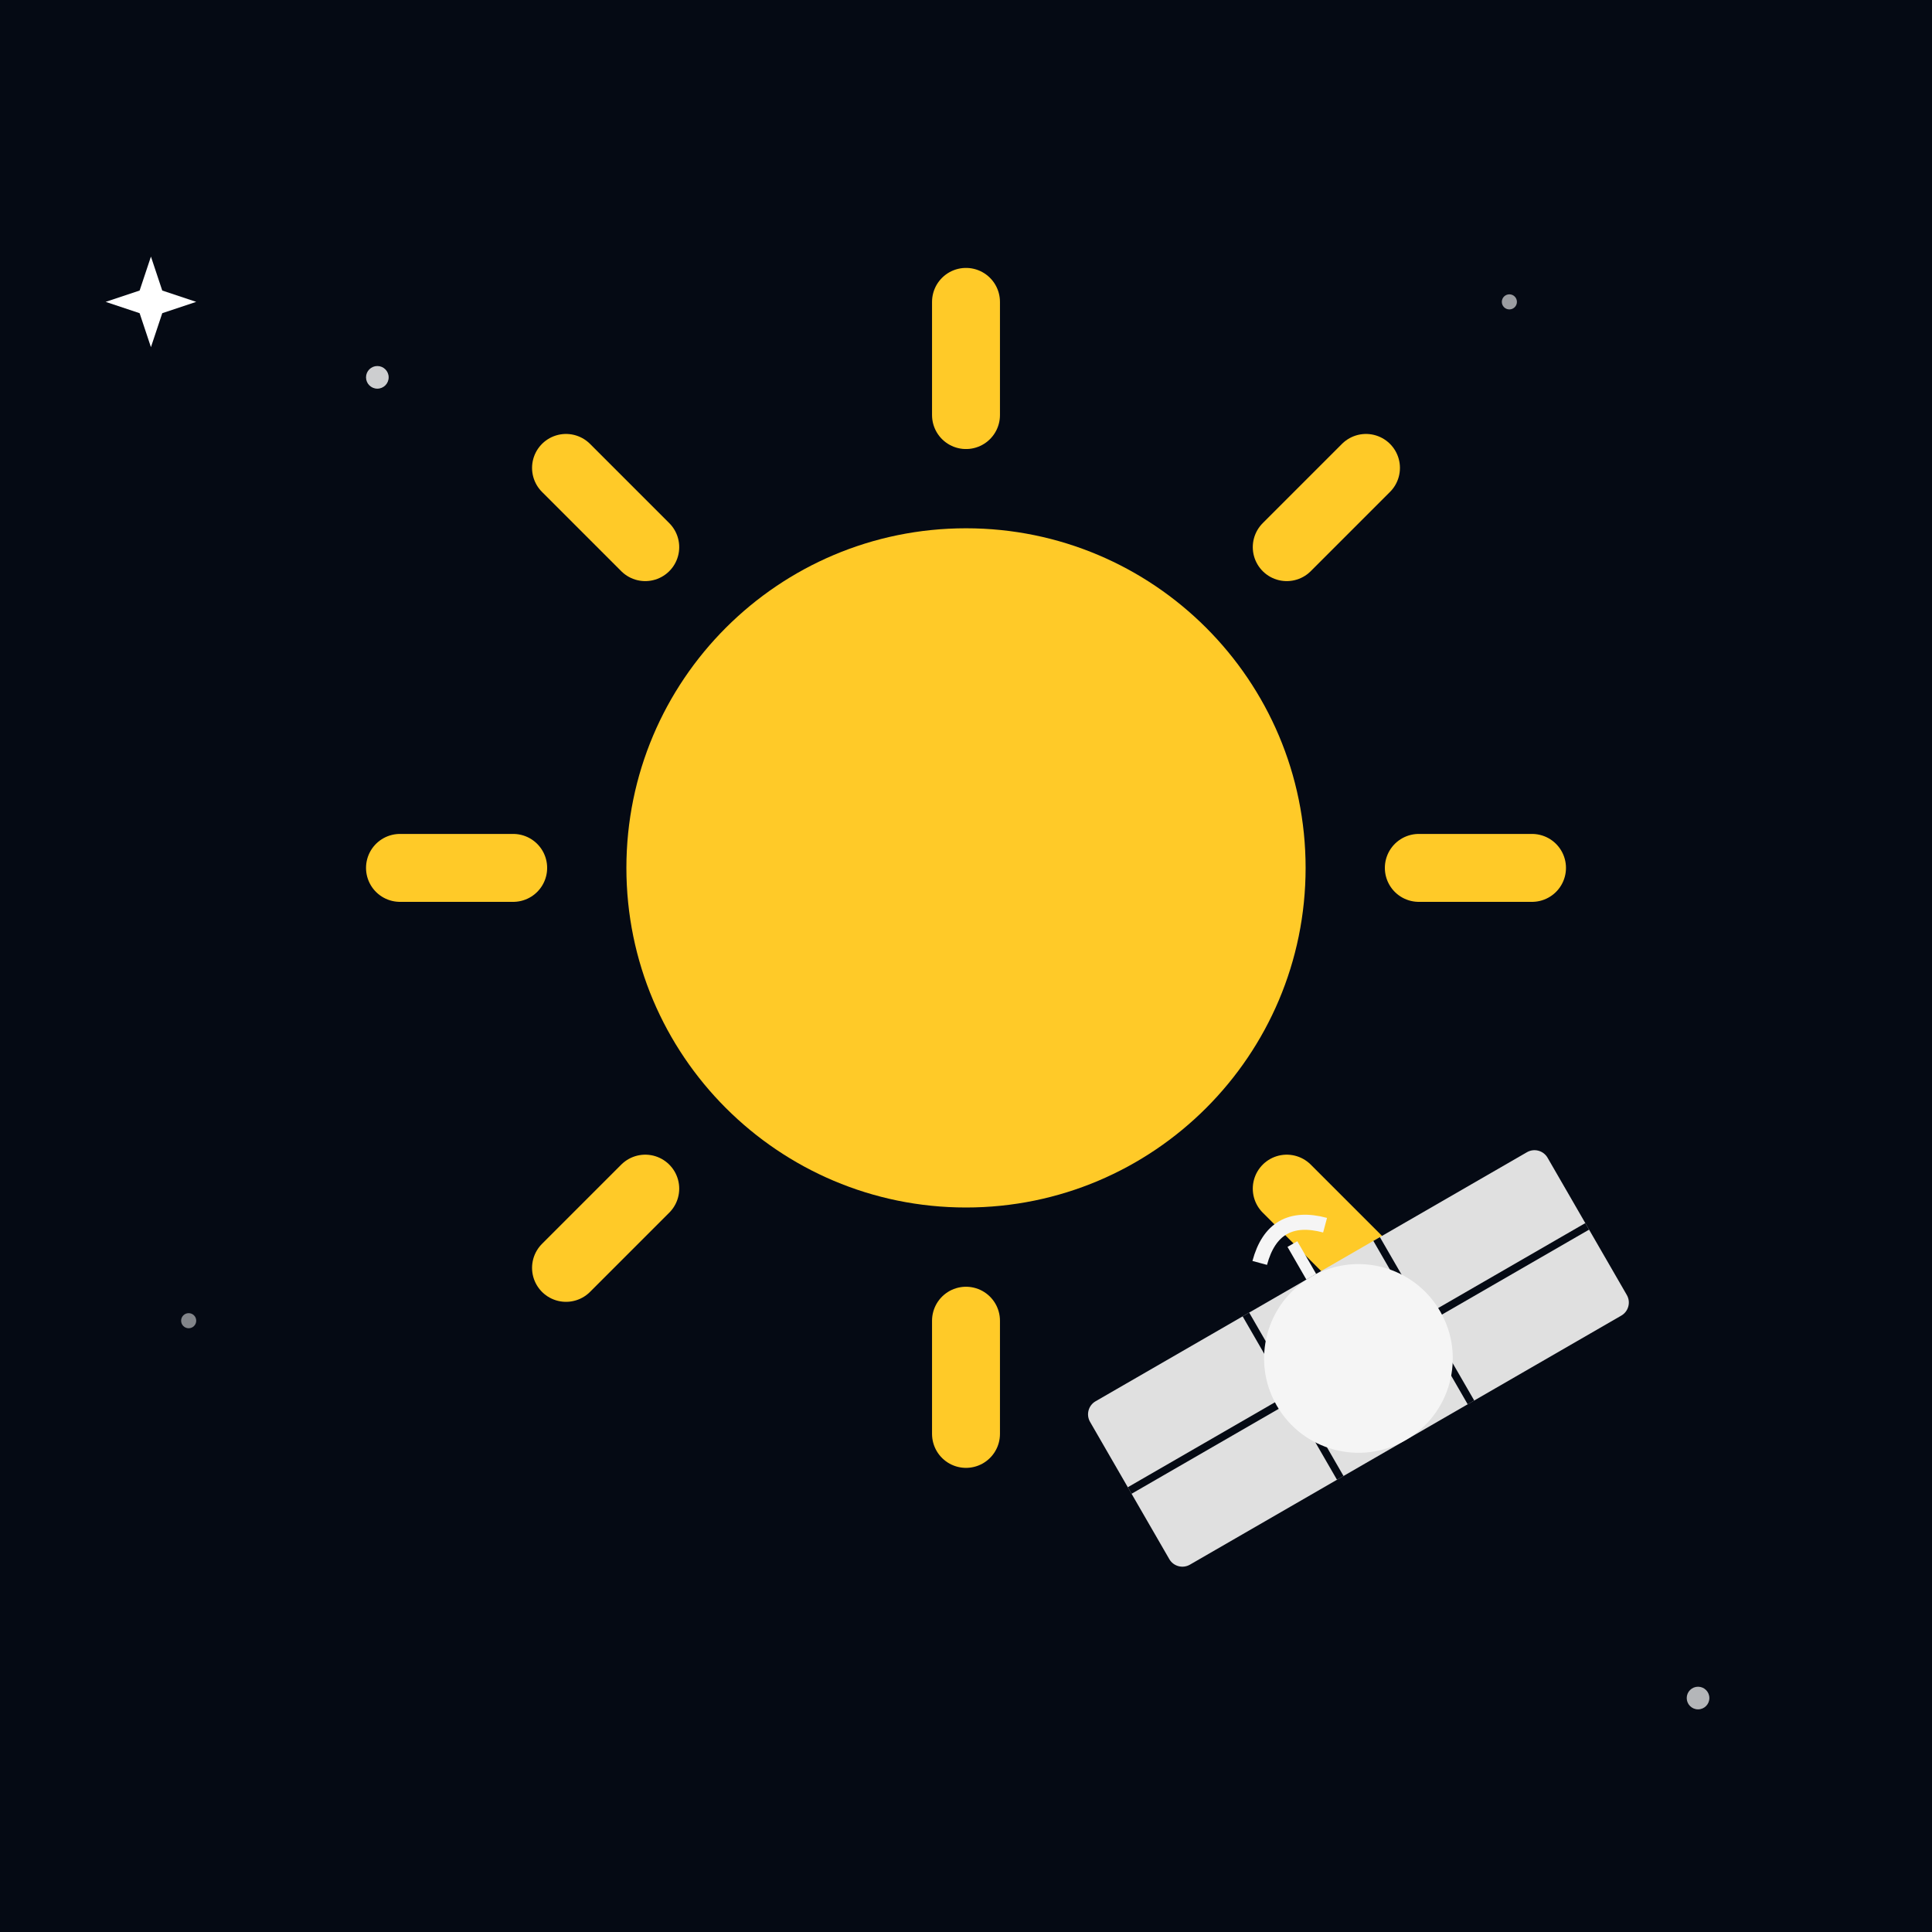
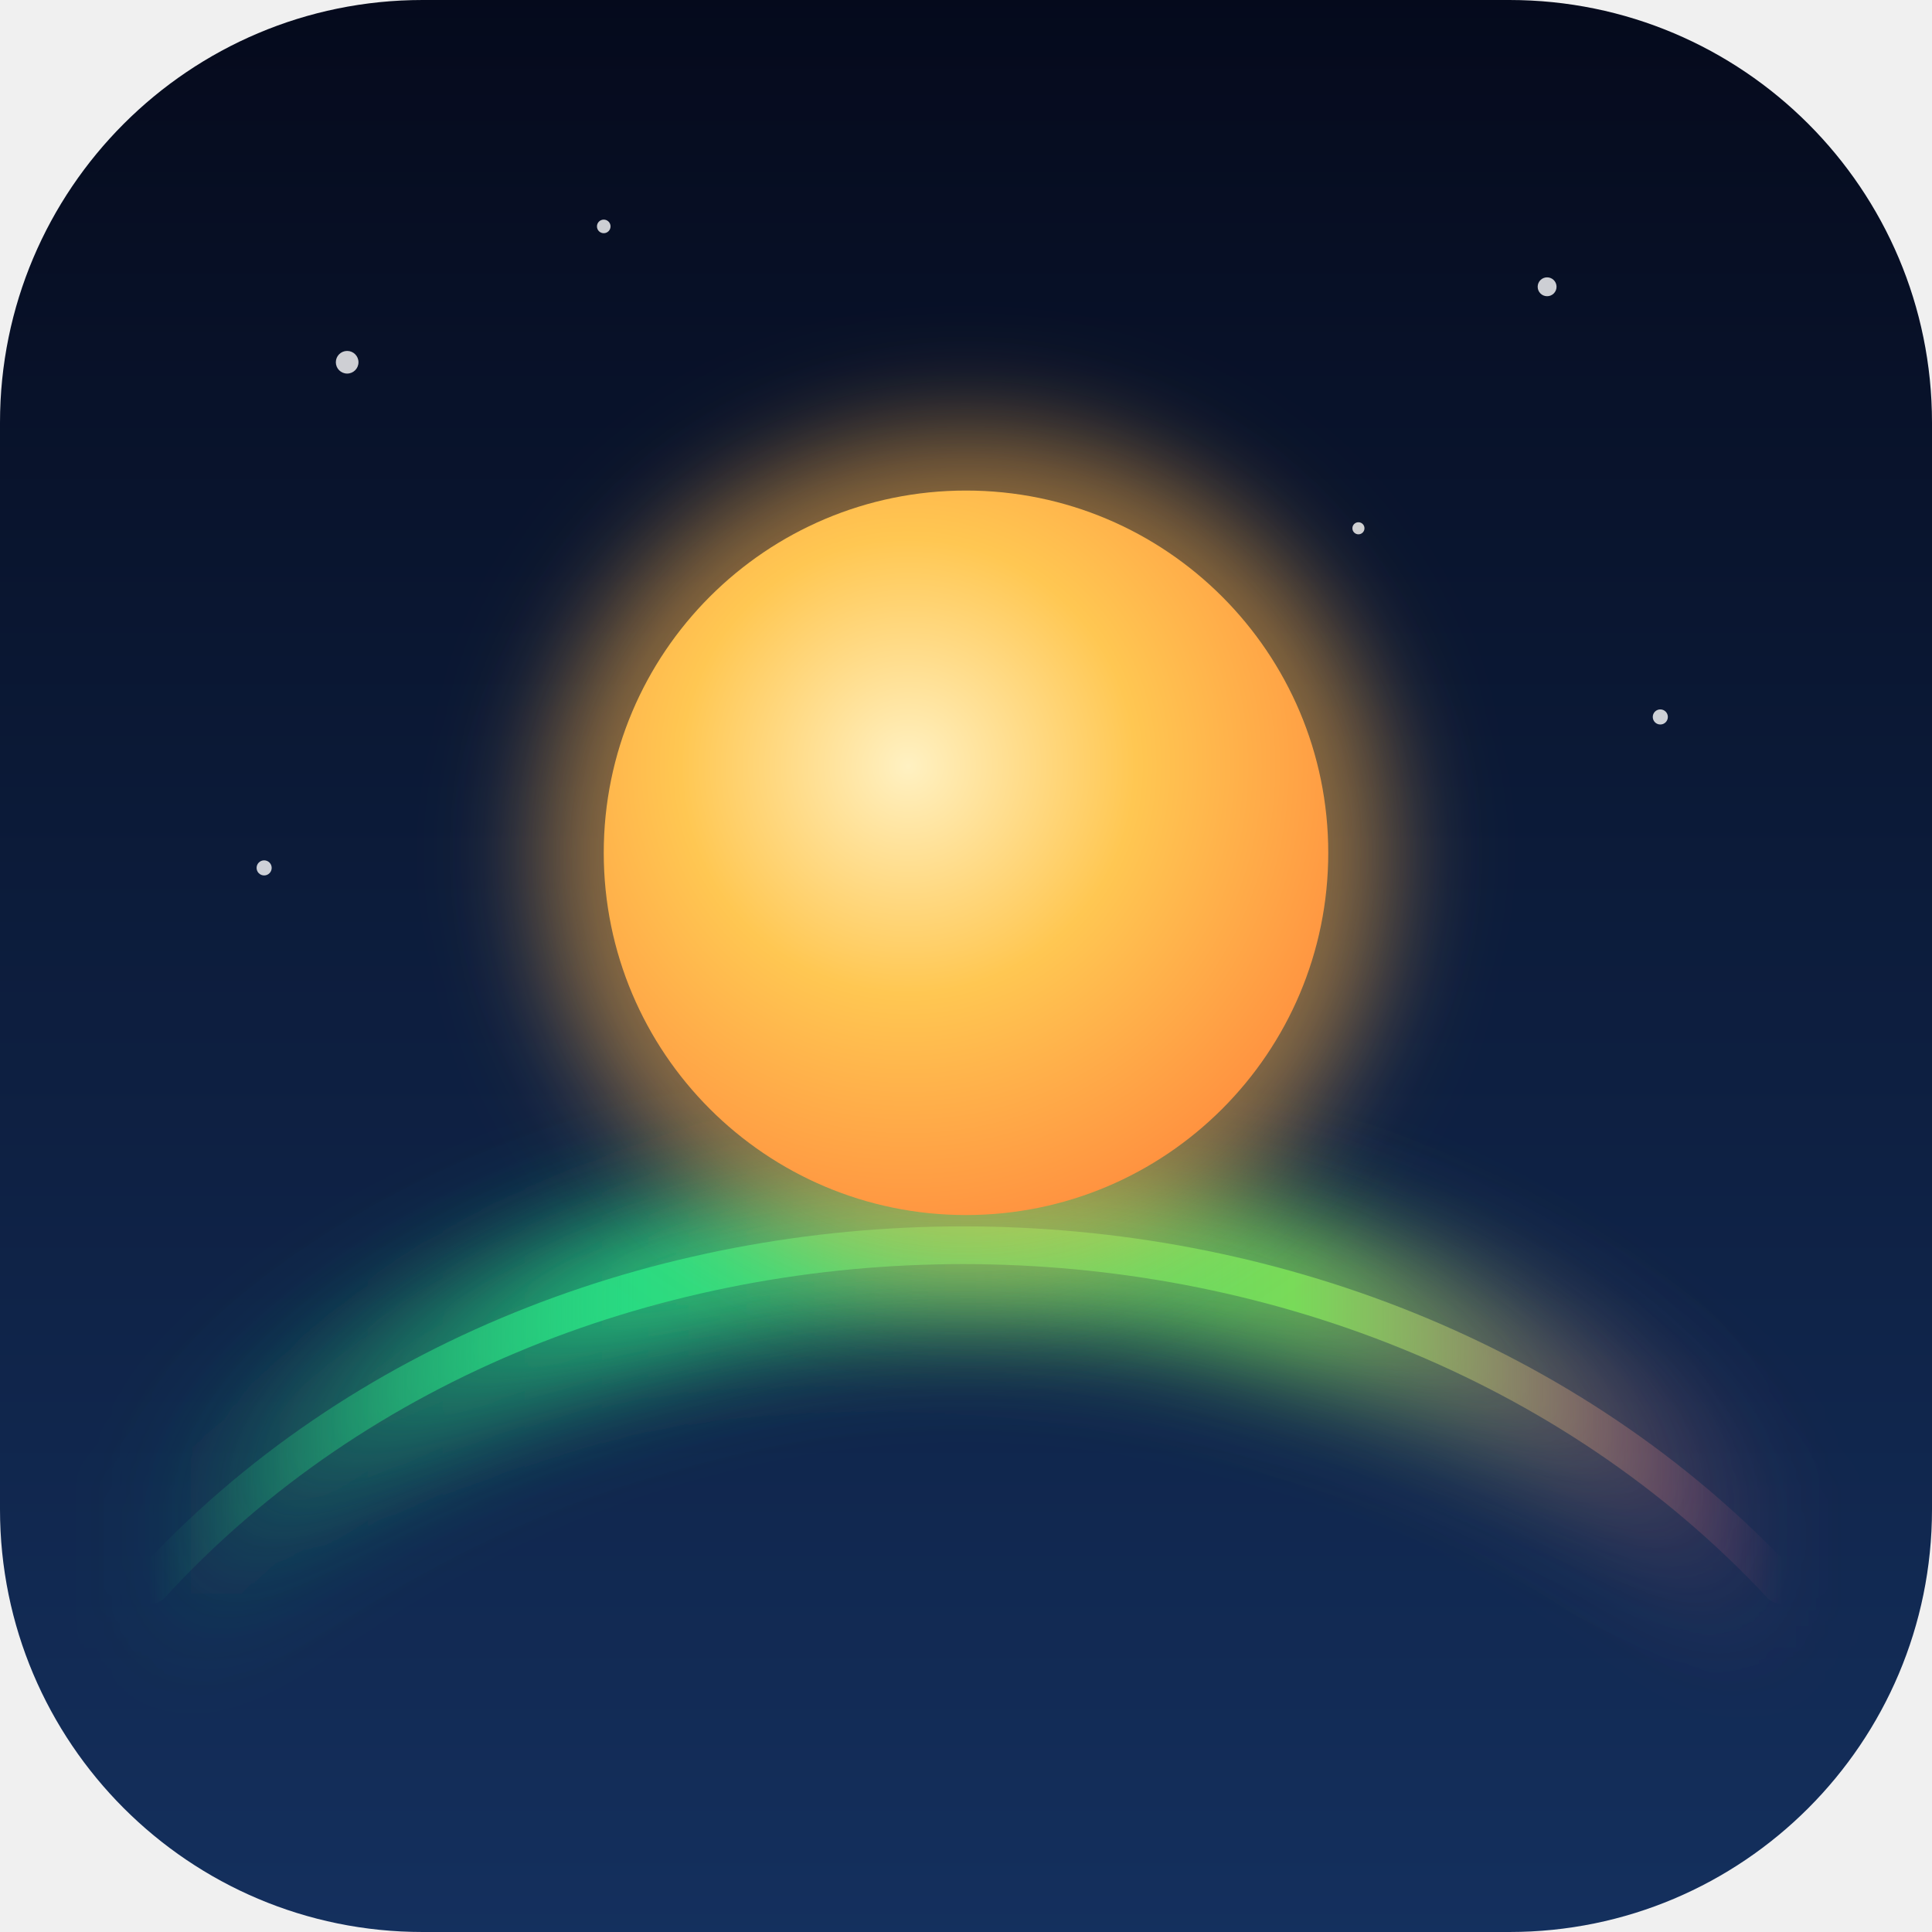
<svg xmlns="http://www.w3.org/2000/svg" viewBox="0 0 512 512">
-   <rect width="512" height="512" fill="#050a14" />
-   <g transform="translate(256, 230)">
-     <circle cx="0" cy="0" r="90" fill="#ffca28" />
-     <g stroke="#ffca28" stroke-width="18" stroke-linecap="round">
-       <line x1="0" y1="-120" x2="0" y2="-150" />
-       <line x1="85" y1="-85" x2="106" y2="-106" />
-       <line x1="120" y1="0" x2="150" y2="0" />
-       <line x1="85" y1="85" x2="106" y2="106" />
-       <line x1="0" y1="120" x2="0" y2="150" />
-       <line x1="-85" y1="85" x2="-106" y2="106" />
-       <line x1="-120" y1="0" x2="-150" y2="0" />
-       <line x1="-85" y1="-85" x2="-106" y2="-106" />
-     </g>
+   <defs>
+     <linearGradient id="sky" x1="0" y1="0" x2="0" y2="1">
+       <stop offset="0" stop-color="#050a1c" />
+       <stop offset="1" stop-color="#14305e" />
+     </linearGradient>
+     <radialGradient id="sun" cx="0.42" cy="0.38" r="0.7">
+       <stop offset="0" stop-color="#fff1c2" />
+       <stop offset="0.45" stop-color="#ffc752" />
+       <stop offset="1" stop-color="#ff8a3d" />
+     </radialGradient>
+     <linearGradient id="aurora" x1="0" y1="0" x2="1" y2="0">
+       <stop offset="0" stop-color="#29db82" stop-opacity="0" />
+       <stop offset="0.3" stop-color="#29db82" />
+       <stop offset="0.7" stop-color="#78db59" />
+       <stop offset="1" stop-color="#fa638c" stop-opacity="0" />
+     </linearGradient>
+     <filter id="glow" x="-50%" y="-50%" width="200%" height="200%">
+       <feGaussianBlur stdDeviation="14" />
+     </filter>
+   </defs>
+   <rect width="512" height="512" rx="112" fill="url(#sky)" />
+   <g fill="#fff" opacity="0.8">
+     <circle cx="92" cy="96" r="3" />
+     <circle cx="410" cy="76" r="2.5" />
+     <circle cx="440" cy="190" r="2" />
+     <circle cx="70" cy="230" r="2" />
+     <circle cx="160" cy="60" r="1.8" />
+     <circle cx="360" cy="140" r="1.6" />
  </g>
-   <g transform="translate(360, 360) rotate(-30)">
-     <rect x="-70" y="-25" width="140" height="50" fill="#e0e0e0" rx="4" />
-     <path d="M-20 -25 V25 M20 -25 V25 M-70 0 H-20 M20 0 H70" stroke="#050a14" stroke-width="2" />
-     <circle cx="0" cy="0" r="25" fill="#f5f5f5" />
-     <path d="M-10 -35 Q0 -45 10 -35" stroke="#f5f5f5" stroke-width="4" fill="none" />
-     <line x1="0" y1="-25" x2="0" y2="-35" stroke="#f5f5f5" stroke-width="3" />
-   </g>
-   <circle cx="100" cy="100" r="3" fill="#ffffff" opacity="0.8" />
-   <circle cx="400" cy="80" r="2" fill="#ffffff" opacity="0.6" />
-   <circle cx="50" cy="350" r="2" fill="#ffffff" opacity="0.5" />
-   <circle cx="450" cy="450" r="3" fill="#ffffff" opacity="0.7" />
-   <path d="M100 80 L105 95 L120 100 L105 105 L100 120 L95 105 L80 100 L95 95 Z" fill="#ffffff" transform="translate(-20, 20) scale(0.6)" />
+   <path d="M40 420 C 150 300, 360 300, 472 420" stroke="url(#aurora)" stroke-width="38" fill="none" stroke-linecap="round" filter="url(#glow)" opacity="0.9" />
+   <path d="M40 420 C 150 300, 360 300, 472 420" stroke="url(#aurora)" stroke-width="10" fill="none" stroke-linecap="round" />
+   <circle cx="256" cy="226" r="112" fill="#ffb347" filter="url(#glow)" opacity="0.55" />
+   <circle cx="256" cy="226" r="96" fill="url(#sun)" />
</svg>
